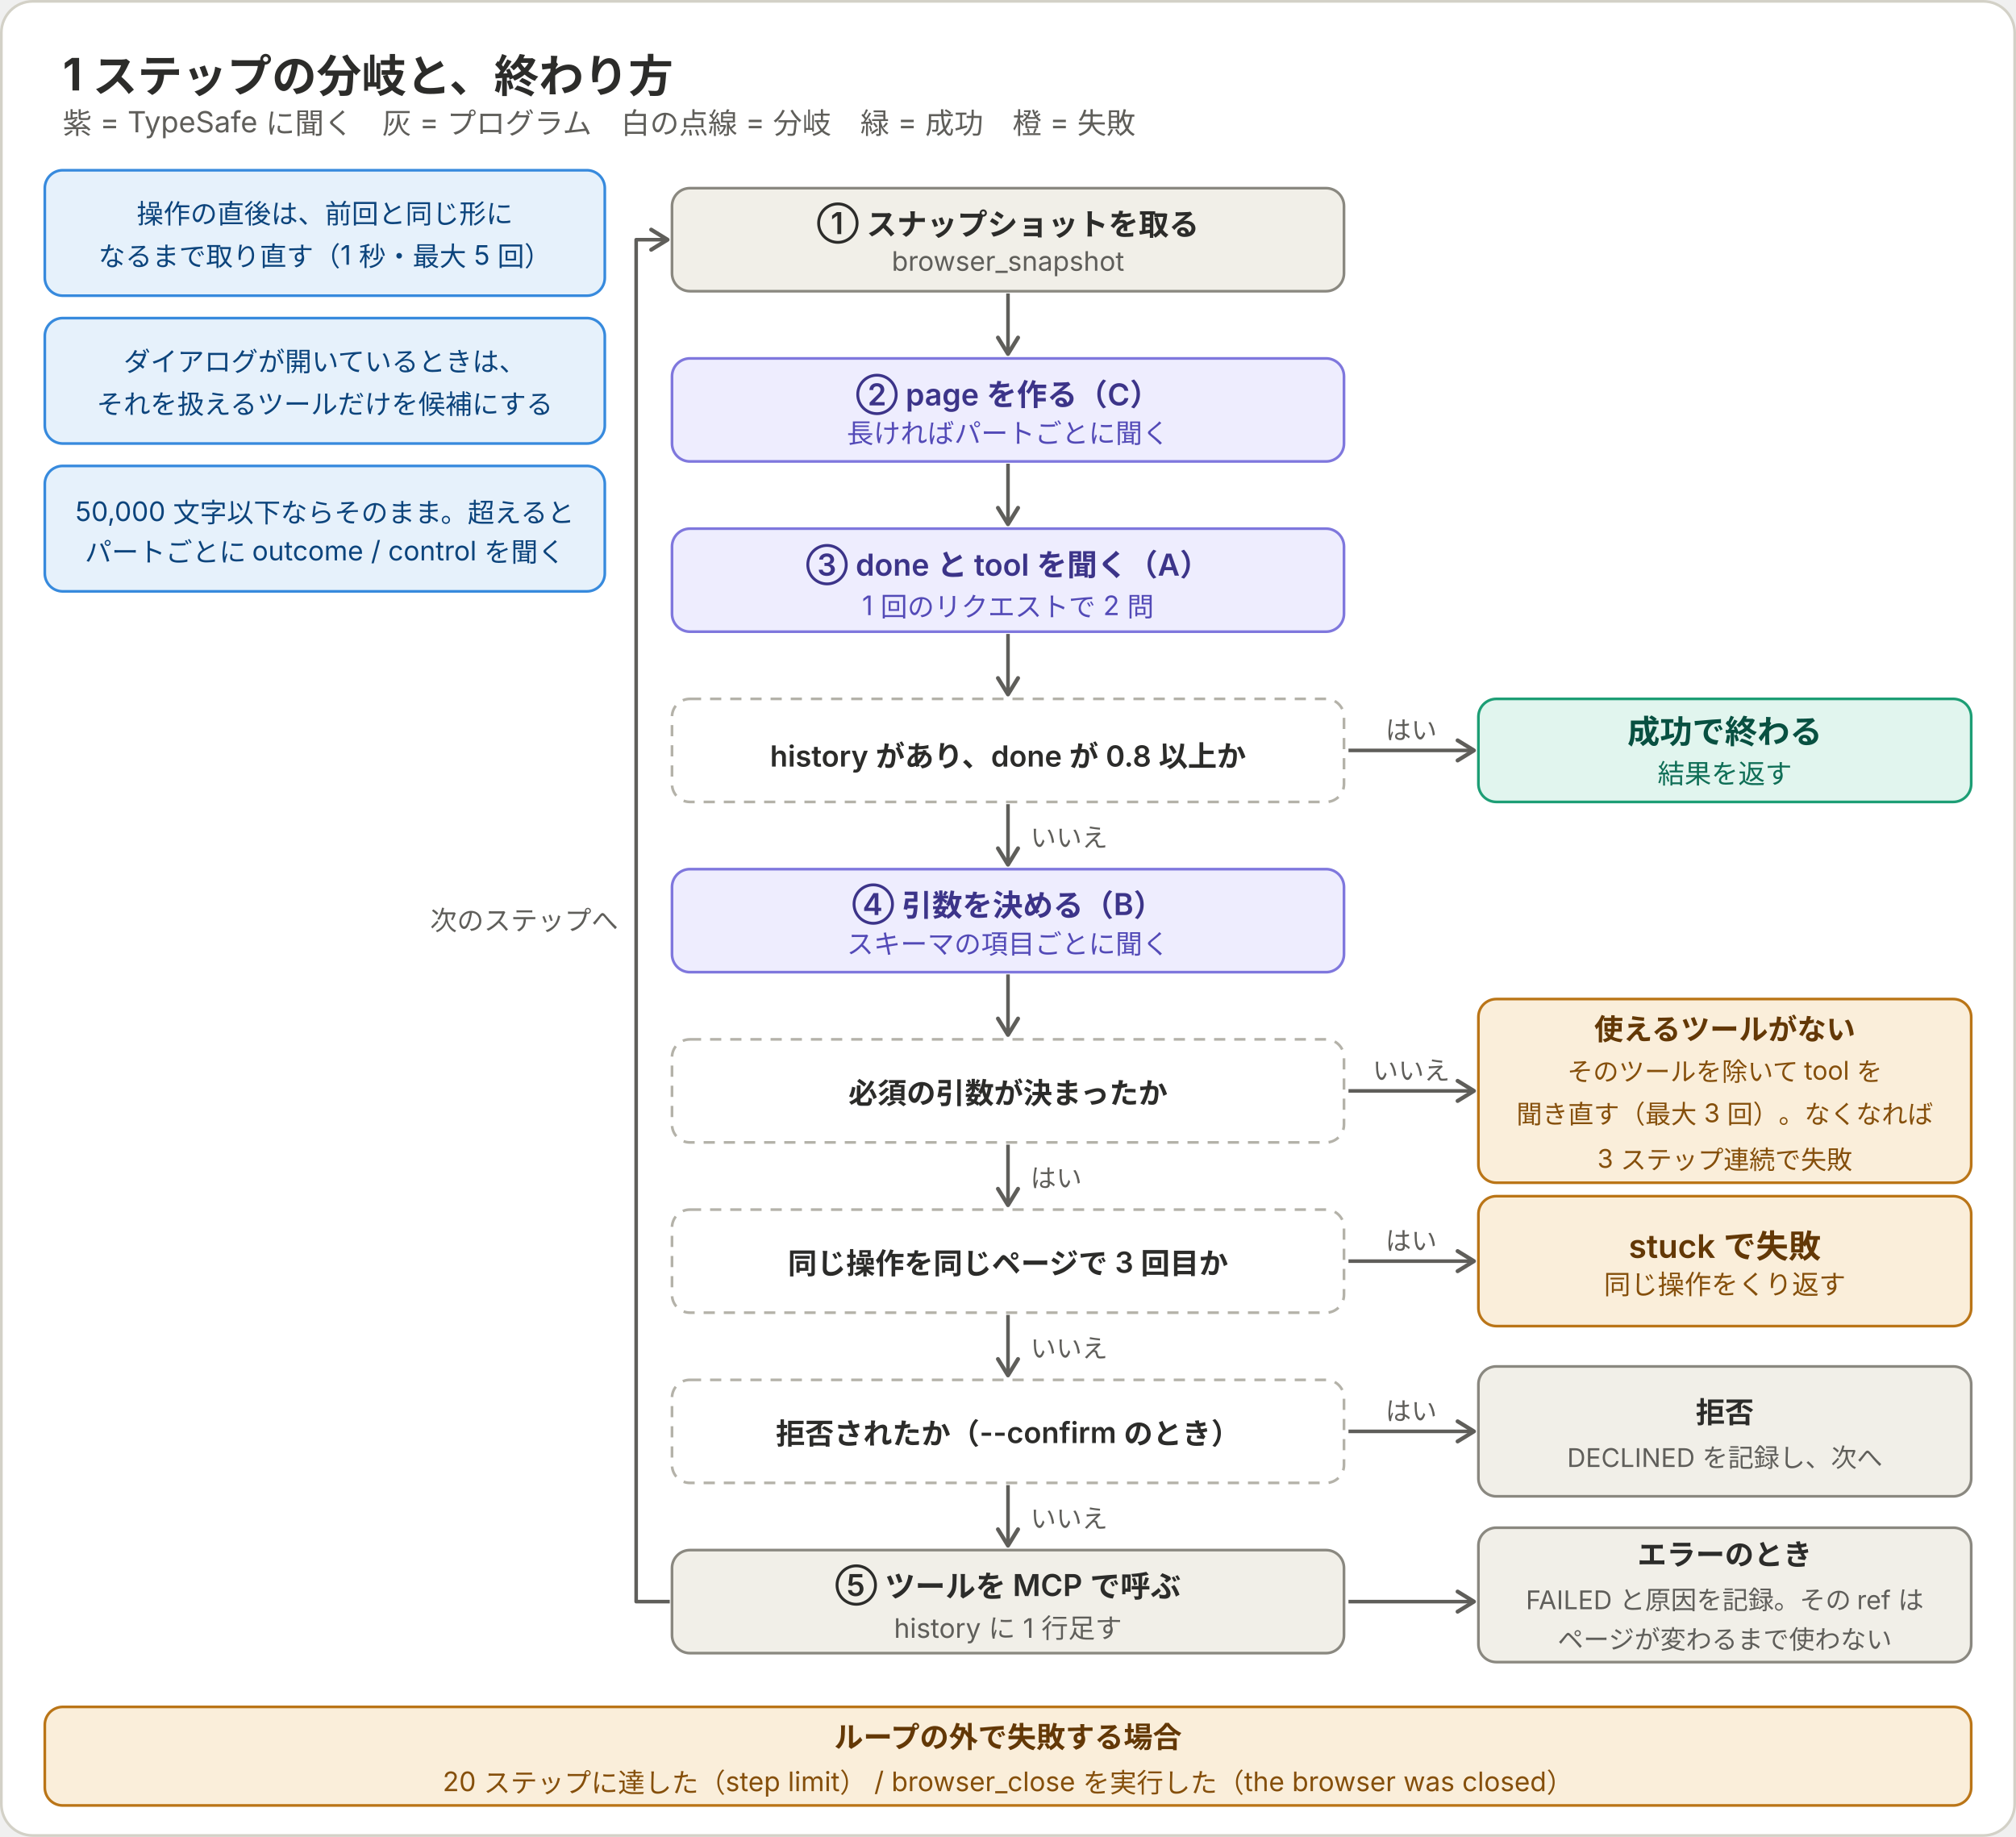
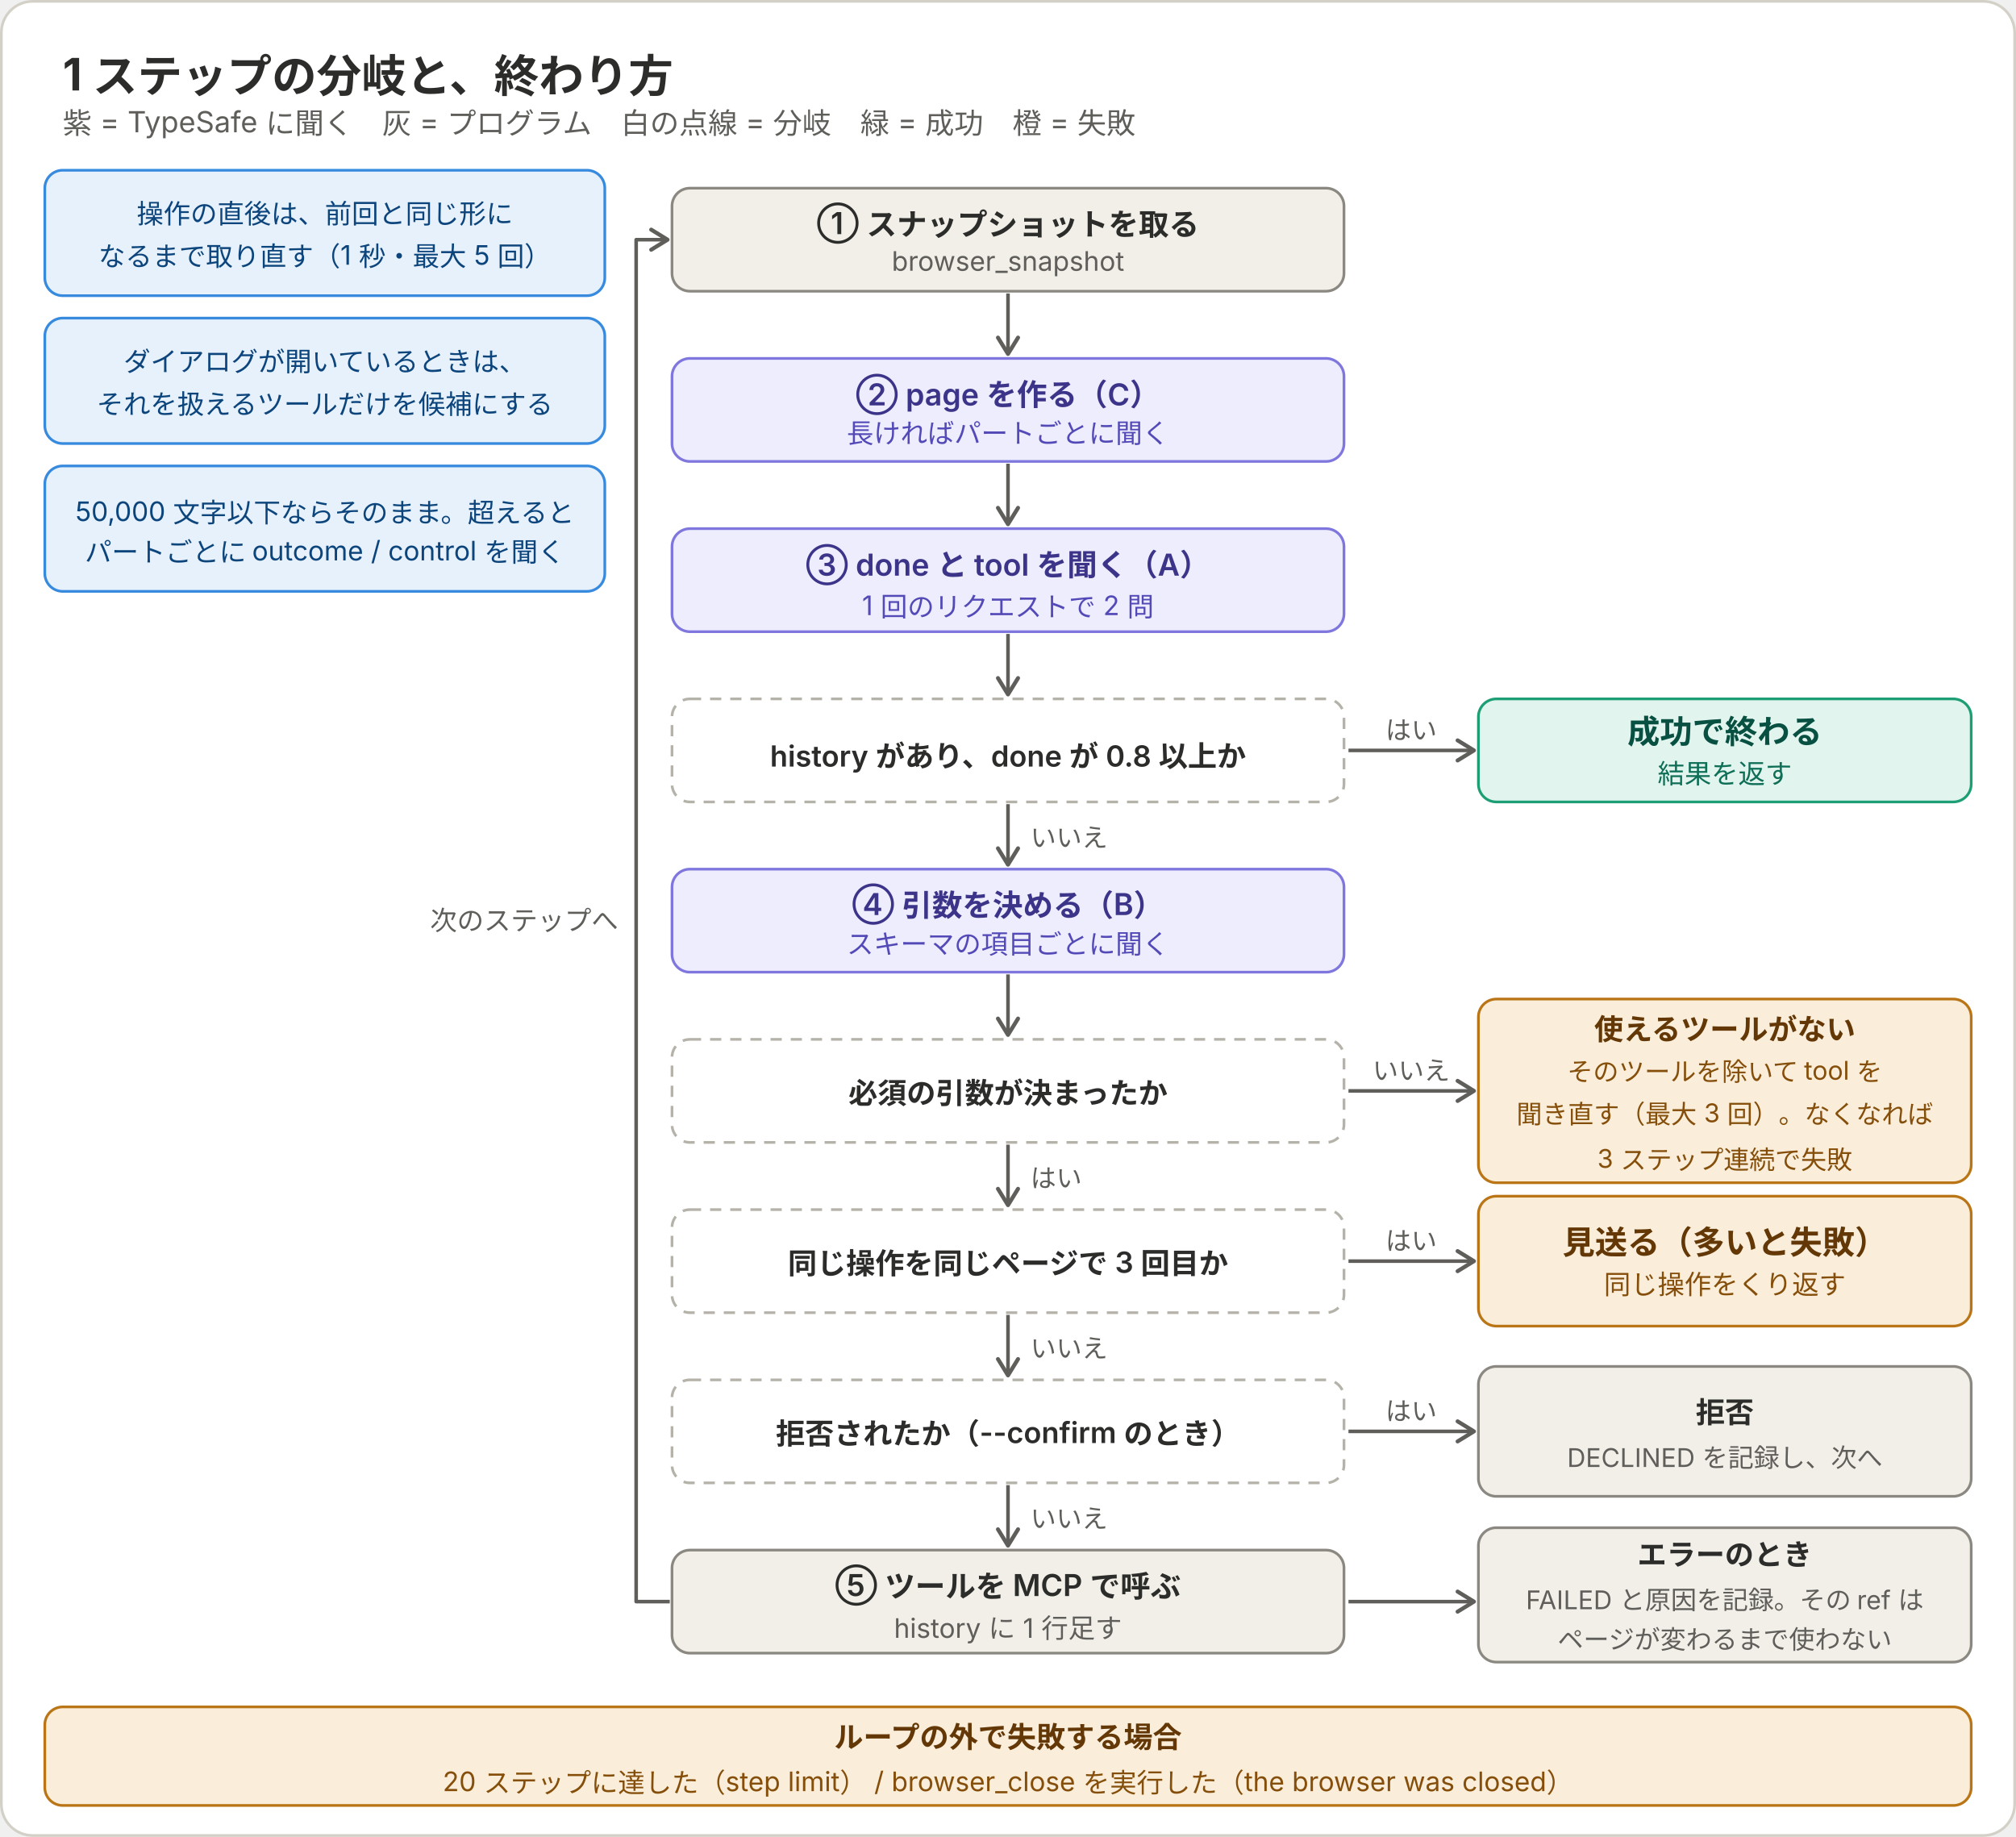
<svg xmlns="http://www.w3.org/2000/svg" width="900" height="820" viewBox="0 0 900 820" role="img">
  <defs>
    <marker id="ah" viewBox="0 0 10 10" refX="8.5" refY="5" markerWidth="7" markerHeight="7" orient="auto-start-reverse">
      <path d="M2 1L8.5 5L2 9" fill="none" stroke="#5F5E5A" stroke-width="1.6" stroke-linecap="round" stroke-linejoin="round" />
    </marker>
  </defs>
  <rect x="0.6" y="0.6" width="898.8" height="818.8" rx="14" fill="#FFFFFF" stroke="#D3D1C7" stroke-width="1.2" />
  <text x="28" y="30" font-size="20" font-weight="700" text-anchor="start" fill="#2C2C2A" font-family="'Hiragino Sans','Noto Sans JP','Yu Gothic','Meiryo',system-ui,-apple-system,'Segoe UI',sans-serif" dominant-baseline="central">1 ステップの分岐と、終わり方</text>
  <text x="28" y="54" font-size="13" font-weight="400" text-anchor="start" fill="#5F5E5A" font-family="'Hiragino Sans','Noto Sans JP','Yu Gothic','Meiryo',system-ui,-apple-system,'Segoe UI',sans-serif" dominant-baseline="central">紫 = TypeSafe に聞く　灰 = プログラム　白の点線 = 分岐　緑 = 成功　橙 = 失敗</text>
  <rect x="300" y="84" width="300" height="46" rx="8" fill="#F1EFE8" stroke="#8A8880" stroke-width="1.2" />
  <text x="450.0" y="97.5" font-size="13.5" font-weight="600" text-anchor="middle" fill="#2C2C2A" font-family="'Hiragino Sans','Noto Sans JP','Yu Gothic','Meiryo',system-ui,-apple-system,'Segoe UI',sans-serif" dominant-baseline="central">① スナップショットを取る</text>
  <text x="450.0" y="116.5" font-size="12" font-weight="400" text-anchor="middle" fill="#5F5E5A" font-family="'Hiragino Sans','Noto Sans JP','Yu Gothic','Meiryo',system-ui,-apple-system,'Segoe UI',sans-serif" dominant-baseline="central">browser_snapshot</text>
  <rect x="300" y="160" width="300" height="46" rx="8" fill="#EEEDFE" stroke="#7F77DD" stroke-width="1.2" />
  <text x="450.0" y="173.5" font-size="13.5" font-weight="600" text-anchor="middle" fill="#3C3489" font-family="'Hiragino Sans','Noto Sans JP','Yu Gothic','Meiryo',system-ui,-apple-system,'Segoe UI',sans-serif" dominant-baseline="central">② page を作る（C）</text>
  <text x="450.0" y="192.5" font-size="12" font-weight="400" text-anchor="middle" fill="#534AB7" font-family="'Hiragino Sans','Noto Sans JP','Yu Gothic','Meiryo',system-ui,-apple-system,'Segoe UI',sans-serif" dominant-baseline="central">長ければパートごとに聞く</text>
  <rect x="300" y="236" width="300" height="46" rx="8" fill="#EEEDFE" stroke="#7F77DD" stroke-width="1.2" />
  <text x="450.0" y="249.5" font-size="13.5" font-weight="600" text-anchor="middle" fill="#3C3489" font-family="'Hiragino Sans','Noto Sans JP','Yu Gothic','Meiryo',system-ui,-apple-system,'Segoe UI',sans-serif" dominant-baseline="central">③ done と tool を聞く（A）</text>
  <text x="450.0" y="268.5" font-size="12" font-weight="400" text-anchor="middle" fill="#534AB7" font-family="'Hiragino Sans','Noto Sans JP','Yu Gothic','Meiryo',system-ui,-apple-system,'Segoe UI',sans-serif" dominant-baseline="central">1 回のリクエストで 2 問</text>
  <rect x="300" y="312" width="300" height="46" rx="8" fill="#FFFFFF" stroke="#B4B2A9" stroke-width="1.2" stroke-dasharray="5 4" />
  <text x="450.0" y="335.0" font-size="13" font-weight="600" text-anchor="middle" fill="#2C2C2A" font-family="'Hiragino Sans','Noto Sans JP','Yu Gothic','Meiryo',system-ui,-apple-system,'Segoe UI',sans-serif" dominant-baseline="central">history があり、done が 0.8 以上か</text>
  <rect x="300" y="388" width="300" height="46" rx="8" fill="#EEEDFE" stroke="#7F77DD" stroke-width="1.2" />
  <text x="450.0" y="401.5" font-size="13.5" font-weight="600" text-anchor="middle" fill="#3C3489" font-family="'Hiragino Sans','Noto Sans JP','Yu Gothic','Meiryo',system-ui,-apple-system,'Segoe UI',sans-serif" dominant-baseline="central">④ 引数を決める（B）</text>
  <text x="450.0" y="420.5" font-size="12" font-weight="400" text-anchor="middle" fill="#534AB7" font-family="'Hiragino Sans','Noto Sans JP','Yu Gothic','Meiryo',system-ui,-apple-system,'Segoe UI',sans-serif" dominant-baseline="central">スキーマの項目ごとに聞く</text>
  <rect x="300" y="464" width="300" height="46" rx="8" fill="#FFFFFF" stroke="#B4B2A9" stroke-width="1.2" stroke-dasharray="5 4" />
  <text x="450.0" y="487.0" font-size="13" font-weight="600" text-anchor="middle" fill="#2C2C2A" font-family="'Hiragino Sans','Noto Sans JP','Yu Gothic','Meiryo',system-ui,-apple-system,'Segoe UI',sans-serif" dominant-baseline="central">必須の引数が決まったか</text>
  <rect x="300" y="540" width="300" height="46" rx="8" fill="#FFFFFF" stroke="#B4B2A9" stroke-width="1.2" stroke-dasharray="5 4" />
  <text x="450.0" y="563.0" font-size="13" font-weight="600" text-anchor="middle" fill="#2C2C2A" font-family="'Hiragino Sans','Noto Sans JP','Yu Gothic','Meiryo',system-ui,-apple-system,'Segoe UI',sans-serif" dominant-baseline="central">同じ操作を同じページで 3 回目か</text>
  <rect x="300" y="616" width="300" height="46" rx="8" fill="#FFFFFF" stroke="#B4B2A9" stroke-width="1.2" stroke-dasharray="5 4" />
  <text x="450.0" y="639.0" font-size="13" font-weight="600" text-anchor="middle" fill="#2C2C2A" font-family="'Hiragino Sans','Noto Sans JP','Yu Gothic','Meiryo',system-ui,-apple-system,'Segoe UI',sans-serif" dominant-baseline="central">拒否されたか（--confirm のとき）</text>
  <rect x="300" y="692" width="300" height="46" rx="8" fill="#F1EFE8" stroke="#8A8880" stroke-width="1.2" />
  <text x="450.0" y="705.5" font-size="13.5" font-weight="600" text-anchor="middle" fill="#2C2C2A" font-family="'Hiragino Sans','Noto Sans JP','Yu Gothic','Meiryo',system-ui,-apple-system,'Segoe UI',sans-serif" dominant-baseline="central">⑤ ツールを MCP で呼ぶ</text>
  <text x="450.0" y="724.5" font-size="12" font-weight="400" text-anchor="middle" fill="#5F5E5A" font-family="'Hiragino Sans','Noto Sans JP','Yu Gothic','Meiryo',system-ui,-apple-system,'Segoe UI',sans-serif" dominant-baseline="central">history に 1 行足す</text>
  <line x1="450.0" y1="131" x2="450.0" y2="158" stroke="#5F5E5A" stroke-width="1.6" marker-end="url(#ah)" />
  <line x1="450.0" y1="207" x2="450.0" y2="234" stroke="#5F5E5A" stroke-width="1.6" marker-end="url(#ah)" />
  <line x1="450.0" y1="283" x2="450.0" y2="310" stroke="#5F5E5A" stroke-width="1.6" marker-end="url(#ah)" />
  <line x1="450.0" y1="359" x2="450.0" y2="386" stroke="#5F5E5A" stroke-width="1.6" marker-end="url(#ah)" />
  <text x="460.0" y="373" font-size="11.5" font-weight="400" text-anchor="start" fill="#5F5E5A" font-family="'Hiragino Sans','Noto Sans JP','Yu Gothic','Meiryo',system-ui,-apple-system,'Segoe UI',sans-serif" dominant-baseline="central">いいえ</text>
  <line x1="450.0" y1="435" x2="450.0" y2="462" stroke="#5F5E5A" stroke-width="1.6" marker-end="url(#ah)" />
  <line x1="450.0" y1="511" x2="450.0" y2="538" stroke="#5F5E5A" stroke-width="1.6" marker-end="url(#ah)" />
  <text x="460.0" y="525" font-size="11.5" font-weight="400" text-anchor="start" fill="#5F5E5A" font-family="'Hiragino Sans','Noto Sans JP','Yu Gothic','Meiryo',system-ui,-apple-system,'Segoe UI',sans-serif" dominant-baseline="central">はい</text>
  <line x1="450.0" y1="587" x2="450.0" y2="614" stroke="#5F5E5A" stroke-width="1.6" marker-end="url(#ah)" />
  <text x="460.0" y="601" font-size="11.5" font-weight="400" text-anchor="start" fill="#5F5E5A" font-family="'Hiragino Sans','Noto Sans JP','Yu Gothic','Meiryo',system-ui,-apple-system,'Segoe UI',sans-serif" dominant-baseline="central">いいえ</text>
  <line x1="450.0" y1="663" x2="450.0" y2="690" stroke="#5F5E5A" stroke-width="1.6" marker-end="url(#ah)" />
  <text x="460.0" y="677" font-size="11.5" font-weight="400" text-anchor="start" fill="#5F5E5A" font-family="'Hiragino Sans','Noto Sans JP','Yu Gothic','Meiryo',system-ui,-apple-system,'Segoe UI',sans-serif" dominant-baseline="central">いいえ</text>
  <path d="M299 715 L284 715 L284 107 L298 107" fill="none" stroke="#5F5E5A" stroke-width="1.6" stroke-linejoin="round" marker-end="url(#ah)" />
  <text x="276" y="410" font-size="12" font-weight="400" text-anchor="end" fill="#5F5E5A" font-family="'Hiragino Sans','Noto Sans JP','Yu Gothic','Meiryo',system-ui,-apple-system,'Segoe UI',sans-serif" dominant-baseline="central">次のステップへ</text>
  <rect x="20" y="76" width="250" height="56" rx="8" fill="#E6F1FB" stroke="#378ADD" stroke-width="1.2" />
  <text x="145.0" y="94.5" font-size="12" font-weight="400" text-anchor="middle" fill="#0C447C" font-family="'Hiragino Sans','Noto Sans JP','Yu Gothic','Meiryo',system-ui,-apple-system,'Segoe UI',sans-serif" dominant-baseline="central">操作の直後は、前回と同じ形に</text>
  <text x="145.0" y="113.5" font-size="12" font-weight="400" text-anchor="middle" fill="#0C447C" font-family="'Hiragino Sans','Noto Sans JP','Yu Gothic','Meiryo',system-ui,-apple-system,'Segoe UI',sans-serif" dominant-baseline="central">なるまで取り直す（1 秒・最大 5 回）</text>
  <rect x="20" y="142" width="250" height="56" rx="8" fill="#E6F1FB" stroke="#378ADD" stroke-width="1.2" />
  <text x="145.0" y="160.5" font-size="12" font-weight="400" text-anchor="middle" fill="#0C447C" font-family="'Hiragino Sans','Noto Sans JP','Yu Gothic','Meiryo',system-ui,-apple-system,'Segoe UI',sans-serif" dominant-baseline="central">ダイアログが開いているときは、</text>
  <text x="145.0" y="179.5" font-size="12" font-weight="400" text-anchor="middle" fill="#0C447C" font-family="'Hiragino Sans','Noto Sans JP','Yu Gothic','Meiryo',system-ui,-apple-system,'Segoe UI',sans-serif" dominant-baseline="central">それを扱えるツールだけを候補にする</text>
  <rect x="20" y="208" width="250" height="56" rx="8" fill="#E6F1FB" stroke="#378ADD" stroke-width="1.2" />
  <text x="145.0" y="226.5" font-size="12" font-weight="400" text-anchor="middle" fill="#0C447C" font-family="'Hiragino Sans','Noto Sans JP','Yu Gothic','Meiryo',system-ui,-apple-system,'Segoe UI',sans-serif" dominant-baseline="central">50,000 文字以下ならそのまま。超えると</text>
  <text x="145.0" y="245.5" font-size="12" font-weight="400" text-anchor="middle" fill="#0C447C" font-family="'Hiragino Sans','Noto Sans JP','Yu Gothic','Meiryo',system-ui,-apple-system,'Segoe UI',sans-serif" dominant-baseline="central">パートごとに outcome / control を聞く</text>
  <rect x="660" y="312" width="220" height="46" rx="8" fill="#E1F5EE" stroke="#1D9E75" stroke-width="1.2" />
  <text x="770.0" y="325.5" font-size="14.5" font-weight="600" text-anchor="middle" fill="#085041" font-family="'Hiragino Sans','Noto Sans JP','Yu Gothic','Meiryo',system-ui,-apple-system,'Segoe UI',sans-serif" dominant-baseline="central">成功で終わる</text>
  <text x="770.0" y="344.5" font-size="12" font-weight="400" text-anchor="middle" fill="#0F6E56" font-family="'Hiragino Sans','Noto Sans JP','Yu Gothic','Meiryo',system-ui,-apple-system,'Segoe UI',sans-serif" dominant-baseline="central">結果を返す</text>
  <line x1="602" y1="335" x2="658" y2="335" stroke="#5F5E5A" stroke-width="1.6" marker-end="url(#ah)" />
  <text x="630" y="325" font-size="11.5" font-weight="400" text-anchor="middle" fill="#5F5E5A" font-family="'Hiragino Sans','Noto Sans JP','Yu Gothic','Meiryo',system-ui,-apple-system,'Segoe UI',sans-serif" dominant-baseline="central">はい</text>
  <rect x="660" y="446" width="220" height="82" rx="8" fill="#FAEEDA" stroke="#BA7517" stroke-width="1.2" />
  <text x="770.0" y="458.5" font-size="13" font-weight="600" text-anchor="middle" fill="#633806" font-family="'Hiragino Sans','Noto Sans JP','Yu Gothic','Meiryo',system-ui,-apple-system,'Segoe UI',sans-serif" dominant-baseline="central">使えるツールがない</text>
  <text x="770.0" y="477.5" font-size="11.5" font-weight="400" text-anchor="middle" fill="#854F0B" font-family="'Hiragino Sans','Noto Sans JP','Yu Gothic','Meiryo',system-ui,-apple-system,'Segoe UI',sans-serif" dominant-baseline="central">そのツールを除いて tool を</text>
  <text x="770.0" y="496.5" font-size="11.5" font-weight="400" text-anchor="middle" fill="#854F0B" font-family="'Hiragino Sans','Noto Sans JP','Yu Gothic','Meiryo',system-ui,-apple-system,'Segoe UI',sans-serif" dominant-baseline="central">聞き直す（最大 3 回）。なくなれば</text>
  <text x="770.0" y="515.5" font-size="11.5" font-weight="400" text-anchor="middle" fill="#854F0B" font-family="'Hiragino Sans','Noto Sans JP','Yu Gothic','Meiryo',system-ui,-apple-system,'Segoe UI',sans-serif" dominant-baseline="central">3 ステップ連続で失敗</text>
  <line x1="602" y1="487" x2="658" y2="487" stroke="#5F5E5A" stroke-width="1.6" marker-end="url(#ah)" />
  <text x="630" y="477" font-size="11.5" font-weight="400" text-anchor="middle" fill="#5F5E5A" font-family="'Hiragino Sans','Noto Sans JP','Yu Gothic','Meiryo',system-ui,-apple-system,'Segoe UI',sans-serif" dominant-baseline="central">いいえ</text>
  <rect x="660" y="534" width="220" height="58" rx="8" fill="#FAEEDA" stroke="#BA7517" stroke-width="1.2" />
-   <text x="770.0" y="553.5" font-size="14.5" font-weight="600" text-anchor="middle" fill="#633806" font-family="'Hiragino Sans','Noto Sans JP','Yu Gothic','Meiryo',system-ui,-apple-system,'Segoe UI',sans-serif" dominant-baseline="central">stuck で失敗</text>
+   <text x="770.0" y="553.5" font-size="14.5" font-weight="600" text-anchor="middle" fill="#633806" font-family="'Hiragino Sans','Noto Sans JP','Yu Gothic','Meiryo',system-ui,-apple-system,'Segoe UI',sans-serif" dominant-baseline="central">見送る（多いと失敗）</text>
  <text x="770.0" y="572.5" font-size="12" font-weight="400" text-anchor="middle" fill="#854F0B" font-family="'Hiragino Sans','Noto Sans JP','Yu Gothic','Meiryo',system-ui,-apple-system,'Segoe UI',sans-serif" dominant-baseline="central">同じ操作をくり返す</text>
  <line x1="602" y1="563" x2="658" y2="563" stroke="#5F5E5A" stroke-width="1.6" marker-end="url(#ah)" />
  <text x="630" y="553" font-size="11.5" font-weight="400" text-anchor="middle" fill="#5F5E5A" font-family="'Hiragino Sans','Noto Sans JP','Yu Gothic','Meiryo',system-ui,-apple-system,'Segoe UI',sans-serif" dominant-baseline="central">はい</text>
  <rect x="660" y="610" width="220" height="58" rx="8" fill="#F1EFE8" stroke="#8A8880" stroke-width="1.2" />
  <text x="770.0" y="629.5" font-size="13" font-weight="600" text-anchor="middle" fill="#2C2C2A" font-family="'Hiragino Sans','Noto Sans JP','Yu Gothic','Meiryo',system-ui,-apple-system,'Segoe UI',sans-serif" dominant-baseline="central">拒否</text>
  <text x="770.0" y="648.5" font-size="11.5" font-weight="400" text-anchor="middle" fill="#5F5E5A" font-family="'Hiragino Sans','Noto Sans JP','Yu Gothic','Meiryo',system-ui,-apple-system,'Segoe UI',sans-serif" dominant-baseline="central">DECLINED を記録し、次へ</text>
  <line x1="602" y1="639" x2="658" y2="639" stroke="#5F5E5A" stroke-width="1.6" marker-end="url(#ah)" />
  <text x="630" y="629" font-size="11.5" font-weight="400" text-anchor="middle" fill="#5F5E5A" font-family="'Hiragino Sans','Noto Sans JP','Yu Gothic','Meiryo',system-ui,-apple-system,'Segoe UI',sans-serif" dominant-baseline="central">はい</text>
  <rect x="660" y="682" width="220" height="60" rx="8" fill="#F1EFE8" stroke="#8A8880" stroke-width="1.2" />
  <text x="770.0" y="693.0" font-size="13" font-weight="600" text-anchor="middle" fill="#2C2C2A" font-family="'Hiragino Sans','Noto Sans JP','Yu Gothic','Meiryo',system-ui,-apple-system,'Segoe UI',sans-serif" dominant-baseline="central">エラーのとき</text>
  <text x="770.0" y="712.0" font-size="11.5" font-weight="400" text-anchor="middle" fill="#5F5E5A" font-family="'Hiragino Sans','Noto Sans JP','Yu Gothic','Meiryo',system-ui,-apple-system,'Segoe UI',sans-serif" dominant-baseline="central">FAILED と原因を記録。その ref は</text>
  <text x="770.0" y="731.0" font-size="11.5" font-weight="400" text-anchor="middle" fill="#5F5E5A" font-family="'Hiragino Sans','Noto Sans JP','Yu Gothic','Meiryo',system-ui,-apple-system,'Segoe UI',sans-serif" dominant-baseline="central">ページが変わるまで使わない</text>
  <line x1="602" y1="715" x2="658" y2="715" stroke="#5F5E5A" stroke-width="1.6" marker-end="url(#ah)" />
  <rect x="20" y="762" width="860" height="44" rx="8" fill="#FAEEDA" stroke="#BA7517" stroke-width="1.2" />
  <text x="450.0" y="774.5" font-size="13" font-weight="600" text-anchor="middle" fill="#633806" font-family="'Hiragino Sans','Noto Sans JP','Yu Gothic','Meiryo',system-ui,-apple-system,'Segoe UI',sans-serif" dominant-baseline="central">ループの外で失敗する場合</text>
  <text x="450.0" y="793.5" font-size="12" font-weight="400" text-anchor="middle" fill="#854F0B" font-family="'Hiragino Sans','Noto Sans JP','Yu Gothic','Meiryo',system-ui,-apple-system,'Segoe UI',sans-serif" dominant-baseline="central">20 ステップに達した（step limit） /  browser_close を実行した（the browser was closed）</text>
</svg>
